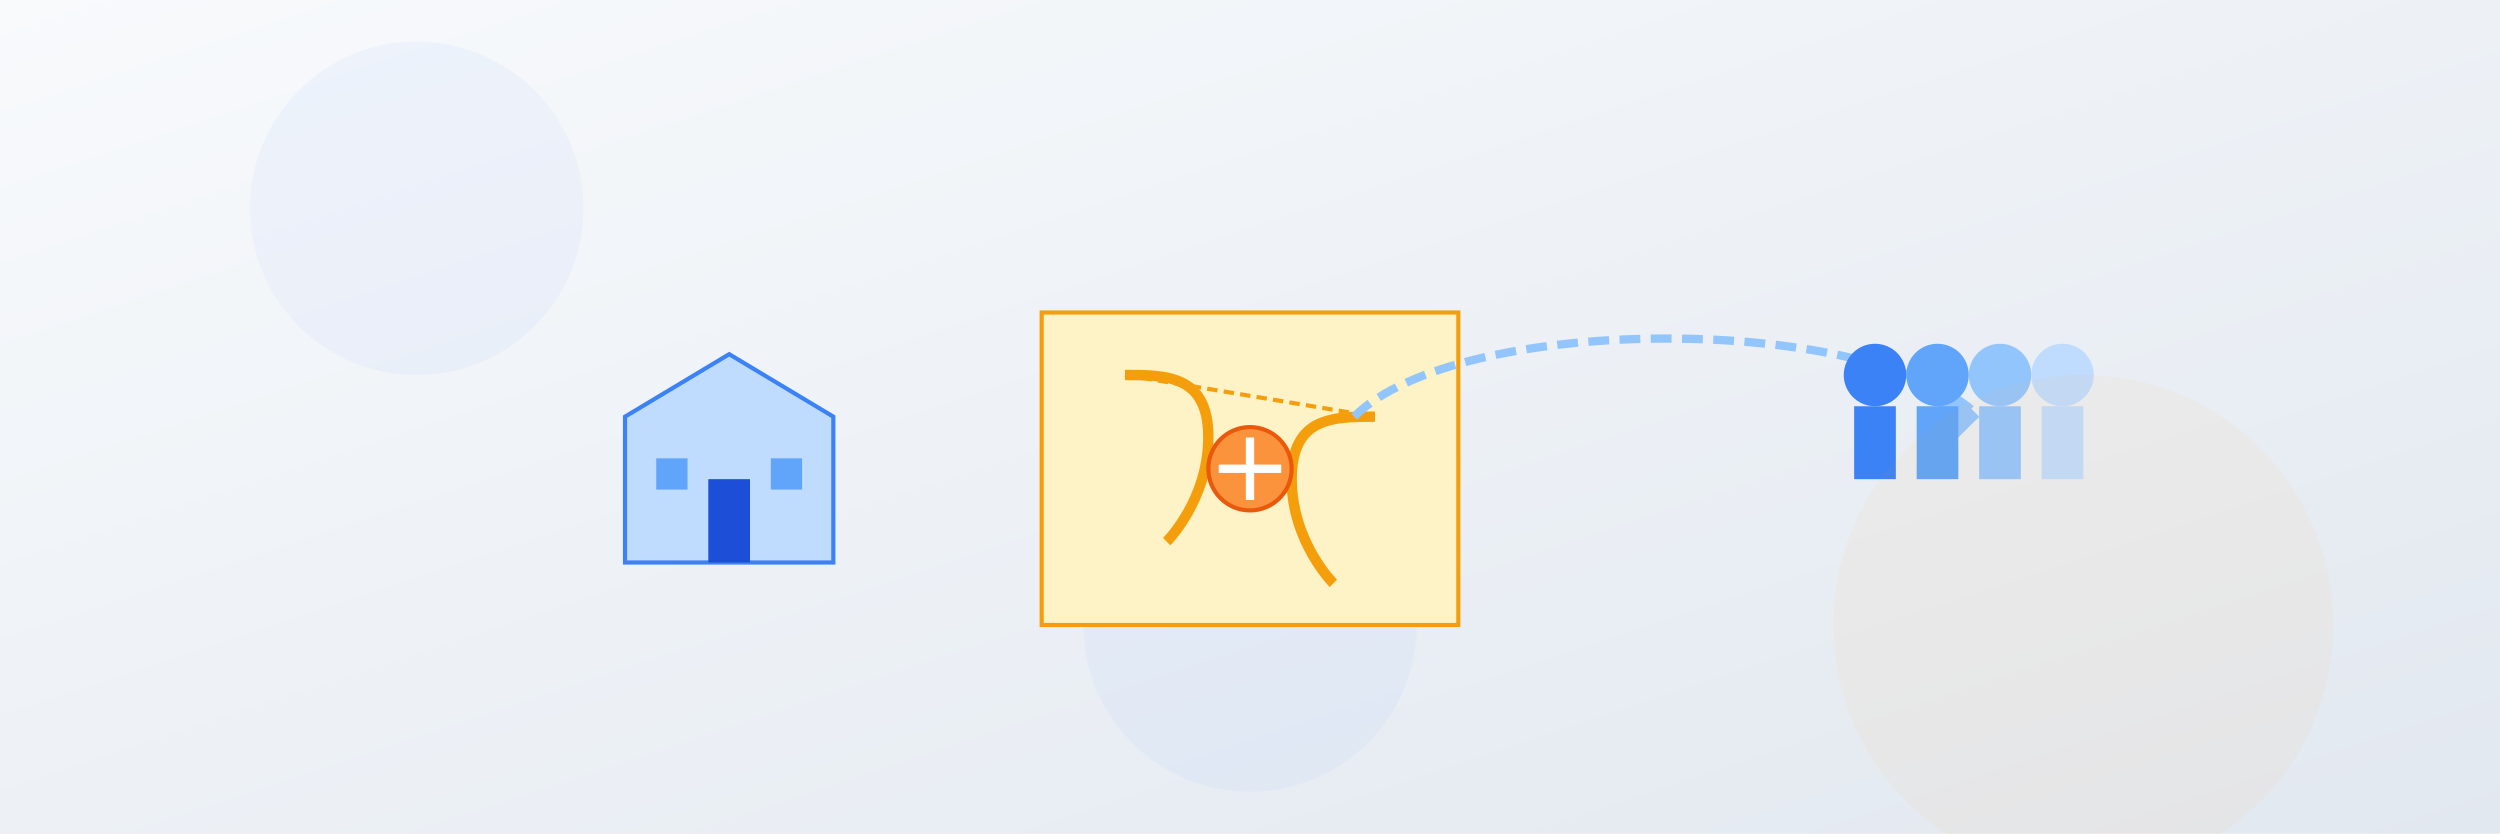
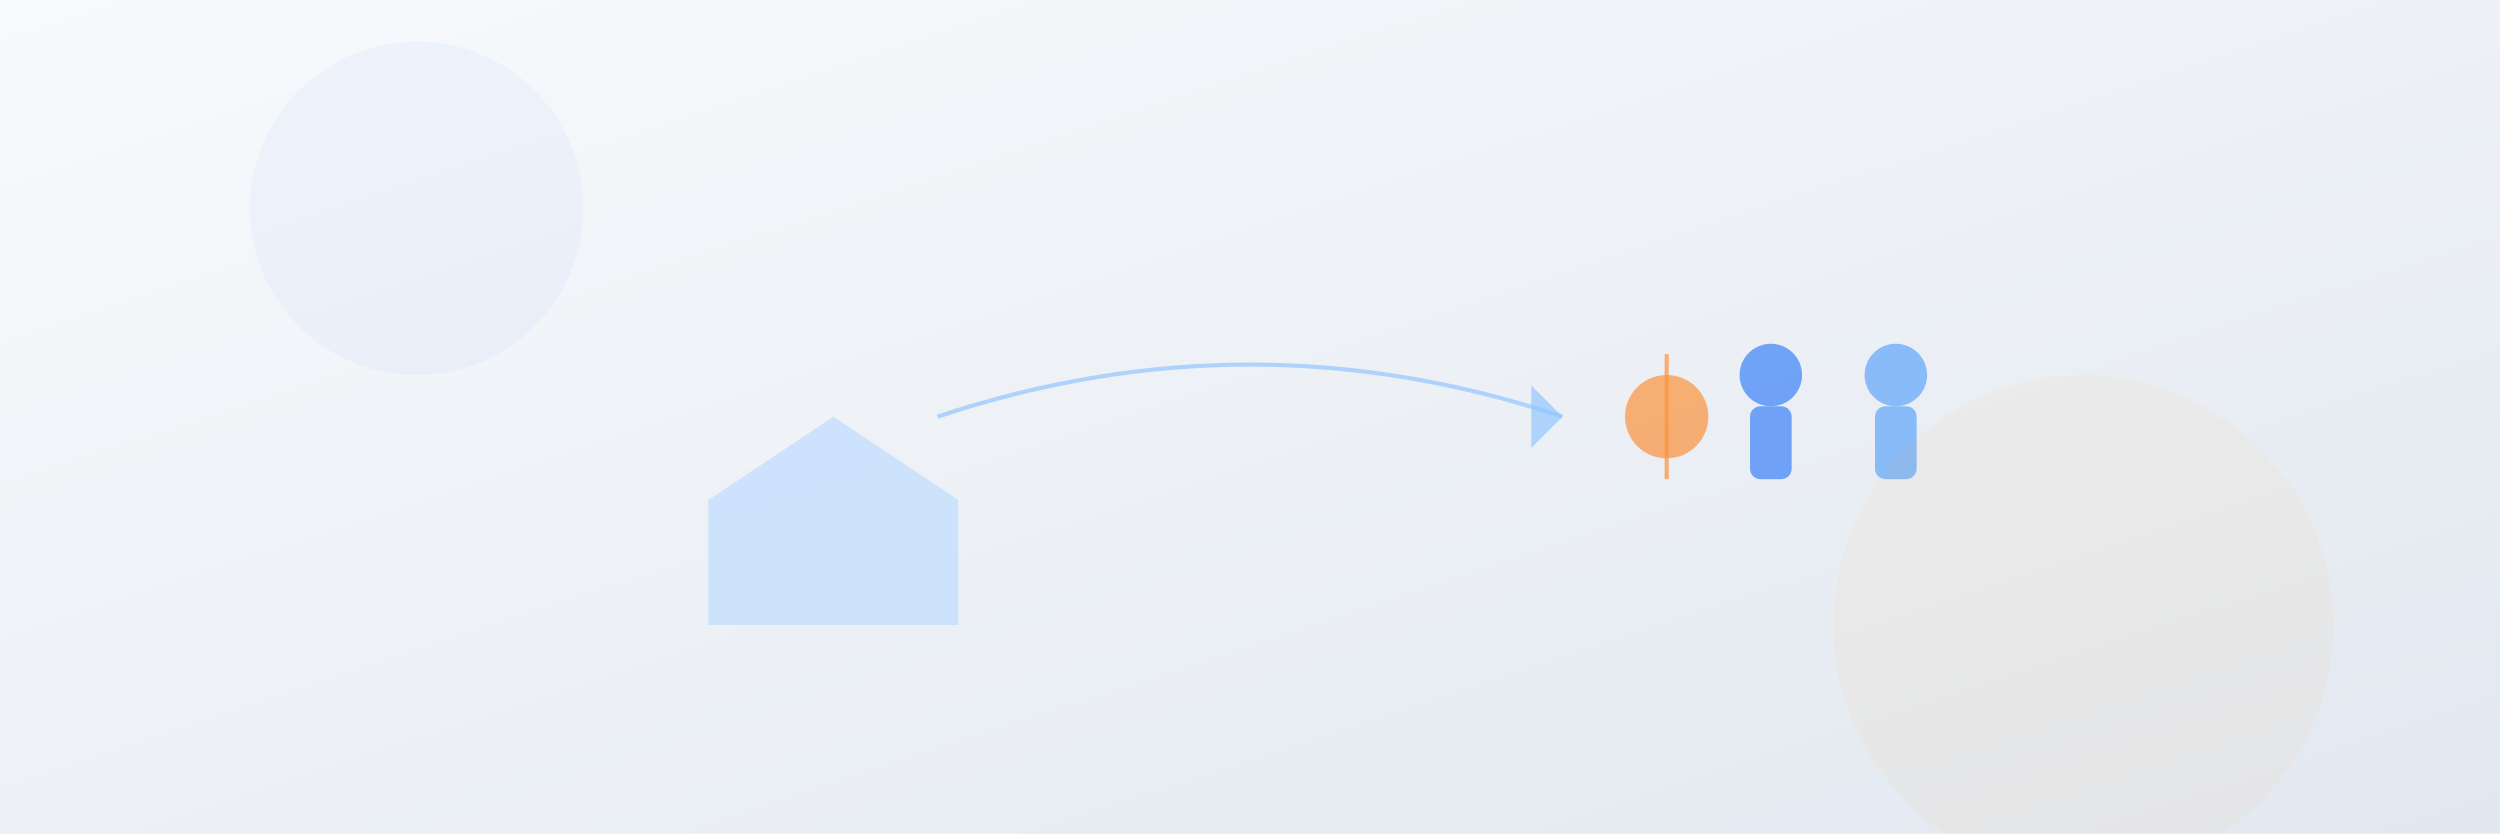
<svg xmlns="http://www.w3.org/2000/svg" width="1200" height="400" viewBox="0 0 1200 400">
  <defs>
    <linearGradient id="bg-gradient" x1="0%" y1="0%" x2="100%" y2="100%">
      <stop offset="0%" stop-color="#f8fafc" />
      <stop offset="100%" stop-color="#e2e8f0" />
    </linearGradient>
  </defs>
  <rect width="1200" height="400" fill="url(#bg-gradient)" />
-   <g transform="translate(300, 200)">
-     <path d="M0,0 L50,-30 L100,0 L100,70 L0,70 Z" fill="#bfdbfe" stroke="#3b82f6" stroke-width="2" />
-     <rect x="40" y="30" width="20" height="40" fill="#1d4ed8" />
-     <rect x="15" y="20" width="15" height="15" fill="#60a5fa" />
-     <rect x="70" y="20" width="15" height="15" fill="#60a5fa" />
-     <circle cx="300" cy="100" r="80" fill="#3b82f6" opacity="0.05" />
+   <g transform="translate(400, 200)">
+     <path d="M0,0 L-60,40 L-60,100 L60,100 L60,40 Z" fill="#bfdbfe" opacity="0.7" />
  </g>
-   <g transform="translate(500, 150)">
-     <path d="M0,0 L200,0 L200,150 L0,150 Z" fill="#fef3c7" stroke="#f59e0b" stroke-width="2" />
-     <path d="M40,30 C60,30 80,30 80,60 C80,90 60,110 60,110" stroke="#f59e0b" stroke-width="5" fill="none" />
-     <path d="M160,50 C140,50 120,50 120,80 C120,110 140,130 140,130" stroke="#f59e0b" stroke-width="5" fill="none" />
-     <path d="M40,30 L160,50" stroke="#f59e0b" stroke-width="2" stroke-dasharray="5,3" />
-     <circle cx="100" cy="75" r="20" fill="#fb923c" stroke="#ea580c" stroke-width="2" />
-     <path d="M100,60 L100,90 M85,75 L115,75" stroke="white" stroke-width="4" />
+   <path d="M450,200 Q600,150 750,200" stroke="#93c5fd" stroke-width="2" fill="none" opacity="0.7" />
+   <polygon points="750,200 735,185 735,215" fill="#93c5fd" opacity="0.7" />
+   <g transform="translate(800, 200)">
+     <circle cx="0" cy="0" r="20" fill="#fb923c" opacity="0.7" />
+     <path d="M0,-30 L0,30" stroke="#fb923c" stroke-width="2" opacity="0.7" />
  </g>
-   <g transform="translate(800, 200)">
-     <path d="M-150,0 C-100,-50 100,-50 150,0" stroke="#93c5fd" stroke-width="4" fill="none" stroke-dasharray="10,5" />
-     <polygon points="150,0 130,-20 130,20" fill="#93c5fd" />
-   </g>
-   <g transform="translate(900, 180)">
-     <g transform="translate(0, 0)">
-       <circle cx="0" cy="0" r="15" fill="#3b82f6" />
-       <path d="M-10,15 L10,15 L10,50 L-10,50 Z" fill="#3b82f6" />
+   <g transform="translate(880, 180)">
+     <g transform="translate(-30, 0)">
+       <circle cx="0" cy="0" r="15" fill="#3b82f6" opacity="0.7" />
+       <rect x="-10" y="15" width="20" height="35" rx="5" fill="#3b82f6" opacity="0.7" />
    </g>
    <g transform="translate(30, 0)">
-       <circle cx="0" cy="0" r="15" fill="#60a5fa" />
-       <path d="M-10,15 L10,15 L10,50 L-10,50 Z" fill="#60a5fa" />
-     </g>
-     <g transform="translate(60, 0)">
-       <circle cx="0" cy="0" r="15" fill="#93c5fd" />
-       <path d="M-10,15 L10,15 L10,50 L-10,50 Z" fill="#93c5fd" />
-     </g>
-     <g transform="translate(90, 0)">
-       <circle cx="0" cy="0" r="15" fill="#bfdbfe" />
-       <path d="M-10,15 L10,15 L10,50 L-10,50 Z" fill="#bfdbfe" />
+       <circle cx="0" cy="0" r="15" fill="#60a5fa" opacity="0.7" />
+       <rect x="-10" y="15" width="20" height="35" rx="5" fill="#60a5fa" opacity="0.7" />
    </g>
  </g>
  <circle cx="200" cy="100" r="80" fill="#3b82f6" opacity="0.05" />
  <circle cx="1000" cy="300" r="120" fill="#f59e0b" opacity="0.05" />
</svg>
